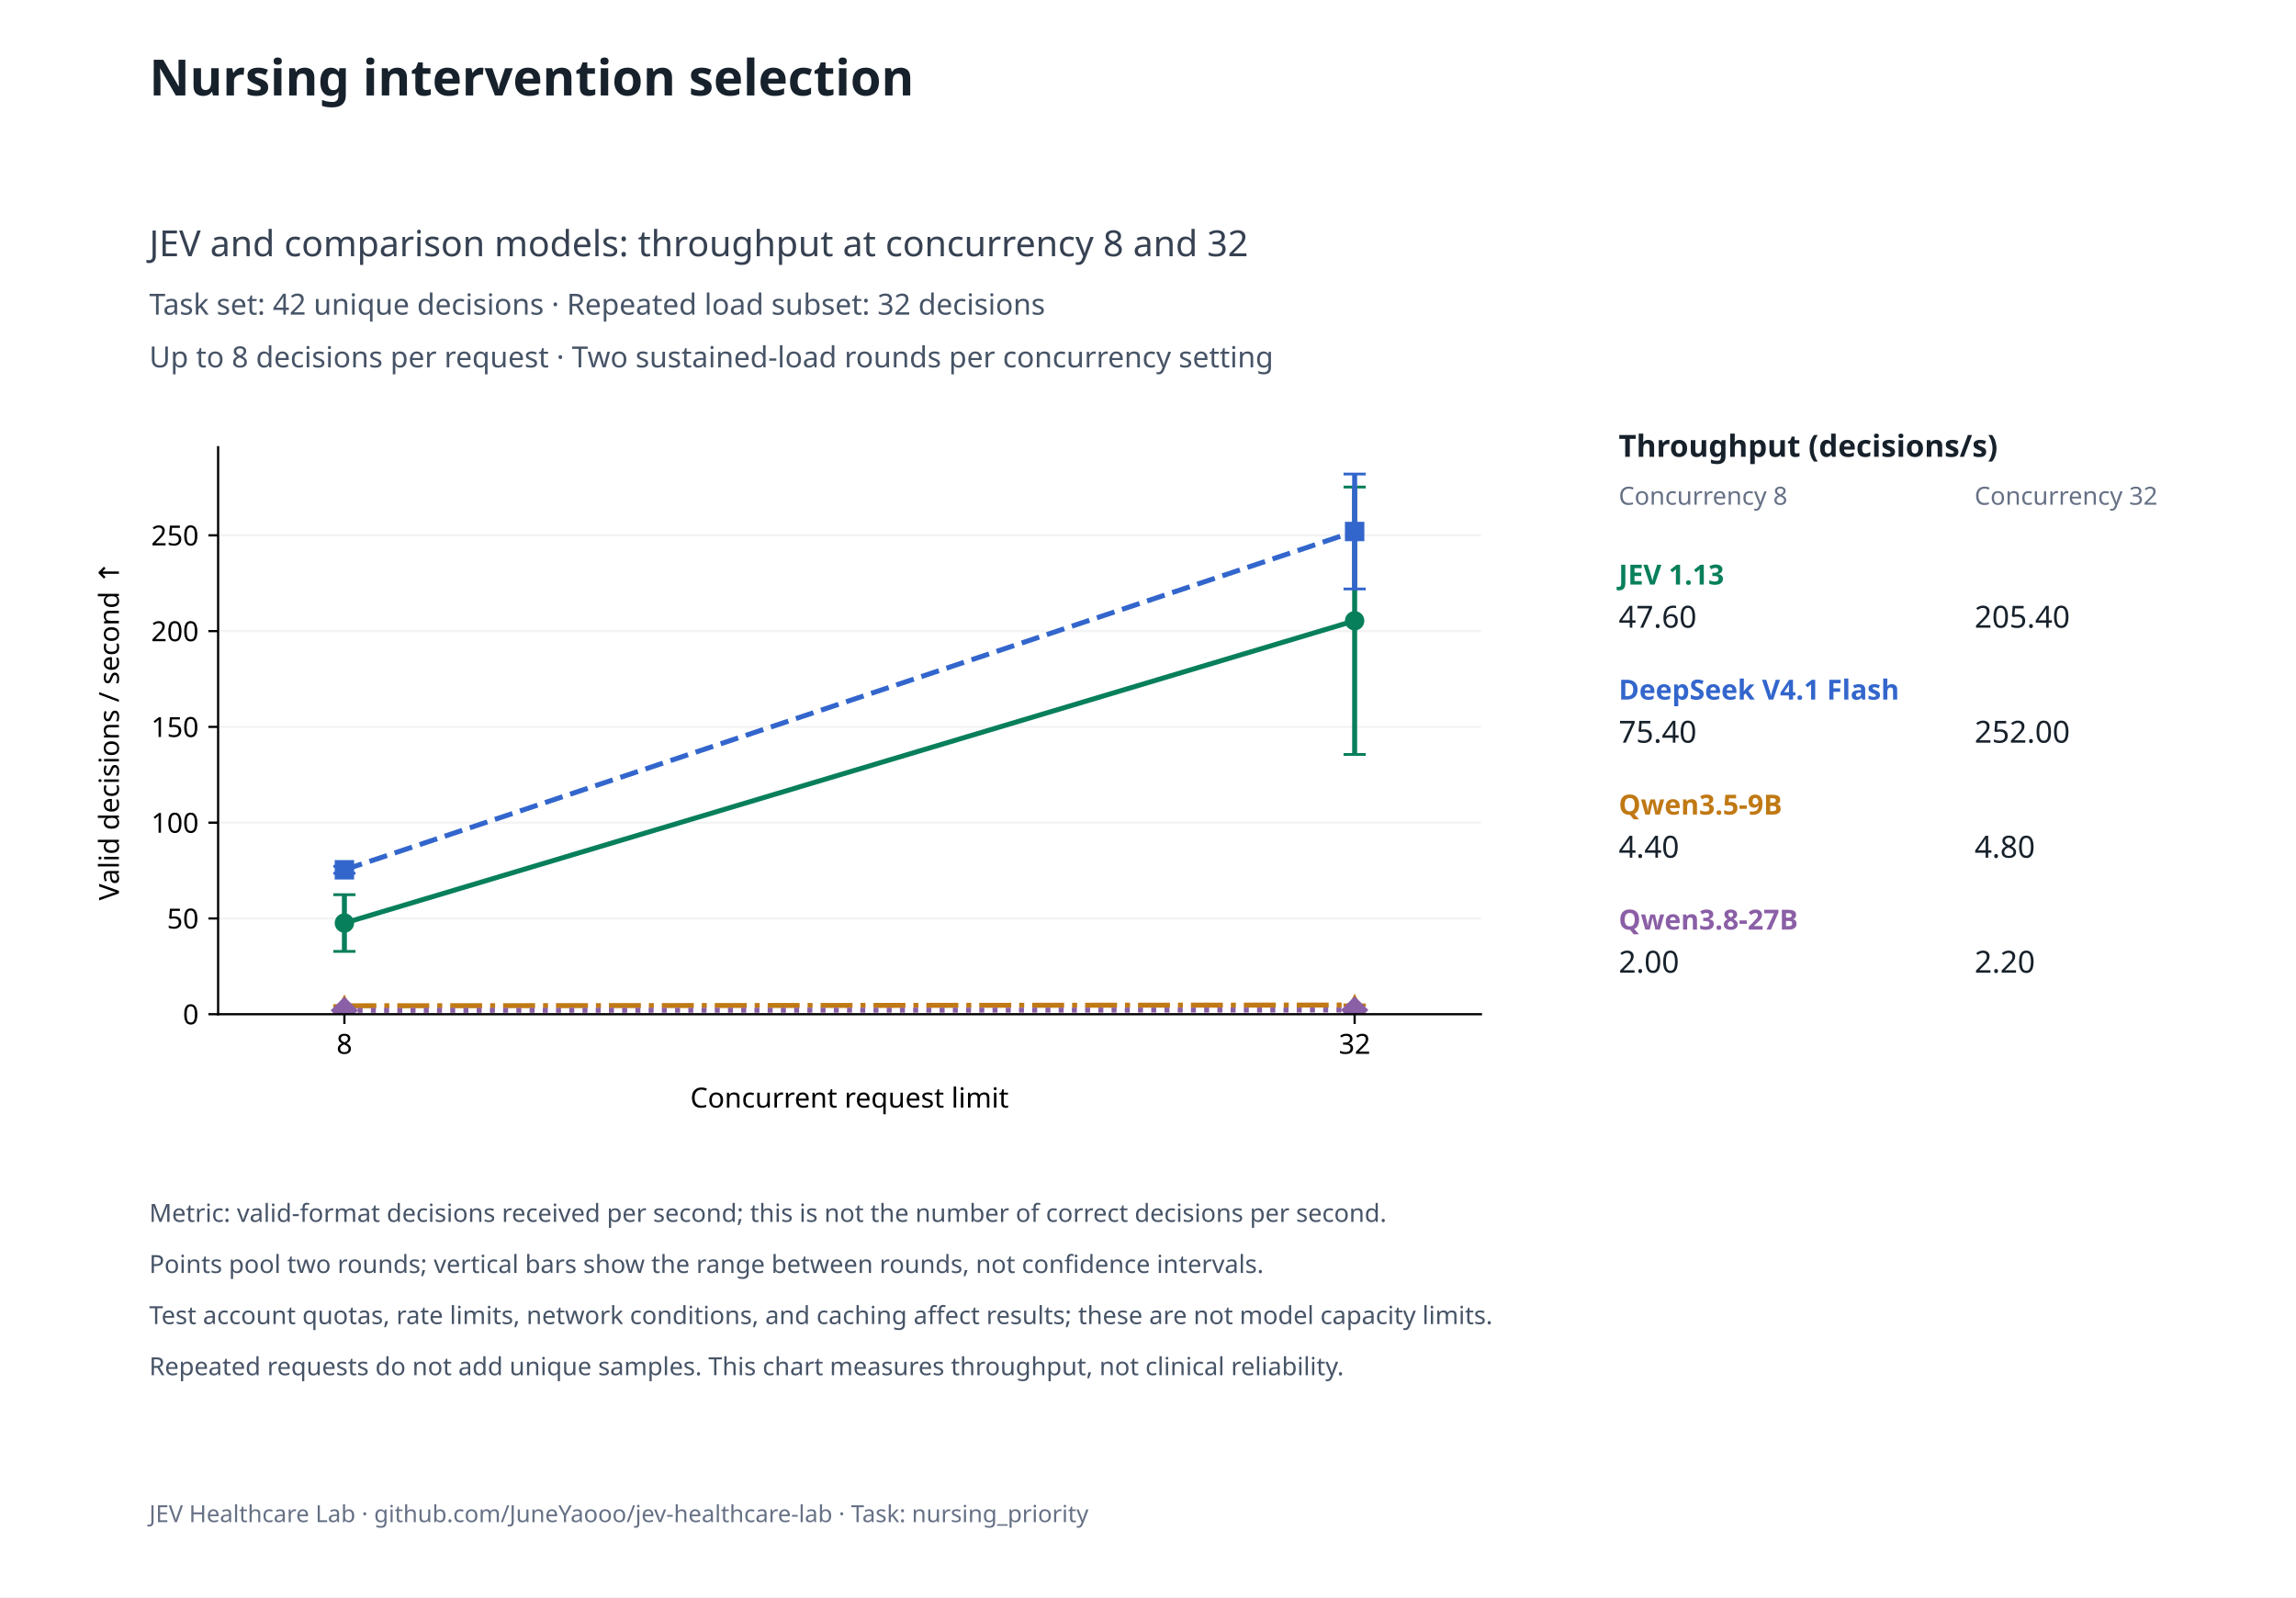
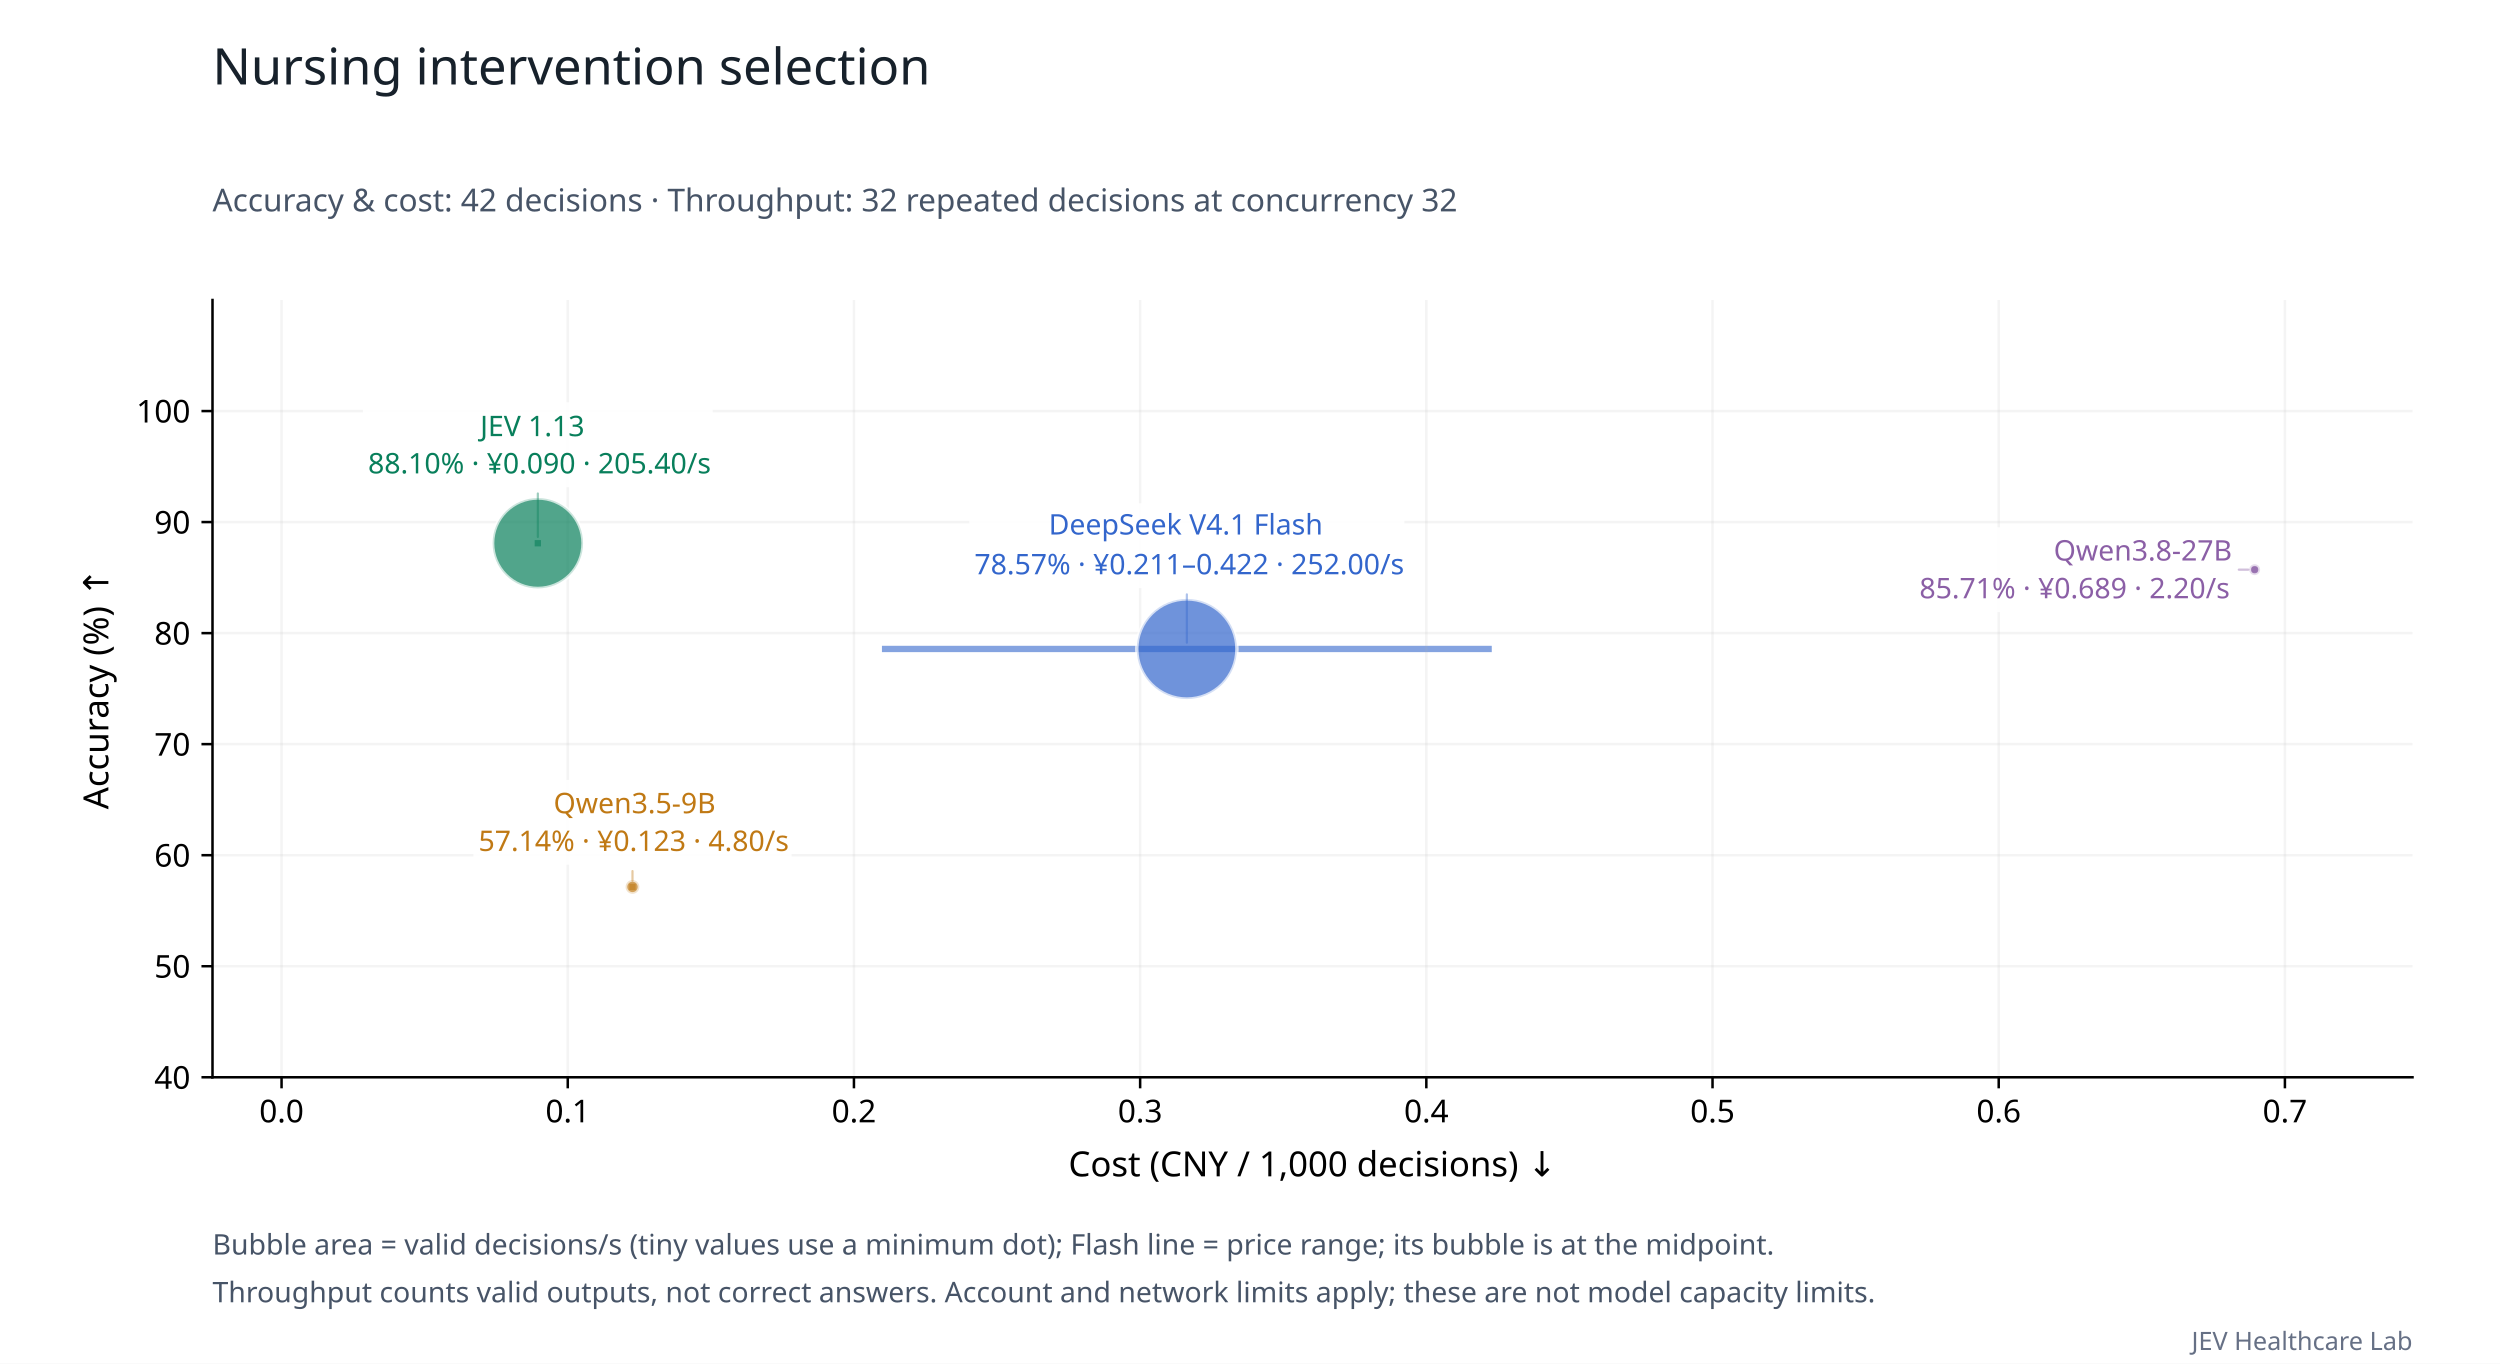
- <svg xmlns="http://www.w3.org/2000/svg" xmlns:xlink="http://www.w3.org/1999/xlink" width="828pt" height="576pt" viewBox="0 0 828 576" version="1.1">
+ <svg xmlns="http://www.w3.org/2000/svg" xmlns:xlink="http://www.w3.org/1999/xlink" width="792pt" height="432pt" viewBox="0 0 792 432" version="1.1">
  <defs>
    <style type="text/css">*{stroke-linejoin: round; stroke-linecap: butt}</style>
  </defs>
  <g id="figure_1">
    <g id="patch_1">
-       <path d="M 0 576 L 828 576 L 828 0 L 0 0 z " style="fill: #ffffff" />
+       <path d="M 0 432 L 792 432 L 792 0 L 0 0 z " style="fill: #ffffff" />
    </g>
    <g id="axes_1">
      <g id="patch_2">
-         <path d="M 78.66 365.76 L 534.06 365.76 L 534.06 161.28 L 78.66 161.28 z " style="fill: #ffffff" />
+         <path d="M 67.32 341.28 L 764.28 341.28 L 764.28 95.04 L 67.32 95.04 z " style="fill: #ffffff" />
+       </g>
+       <g id="line2d_1">
+         <path d="M 170.386 172.095 L 170.386 172.095 " clip-path="url(#pa5fa5b646e)" style="fill: none; stroke: #087f5b; stroke-opacity: 0.6; stroke-width: 2; stroke-linecap: square" />
+       </g>
+       <g id="line2d_2">
+         <path d="M 280.396 205.597 L 471.594 205.597 " clip-path="url(#pa5fa5b646e)" style="fill: none; stroke: #3366cc; stroke-opacity: 0.6; stroke-width: 2; stroke-linecap: square" />
+       </g>
+       <g id="line2d_3">
+         <path d="M 200.371 280.976 L 200.371 280.976 " clip-path="url(#pa5fa5b646e)" style="fill: none; stroke: #c07914; stroke-opacity: 0.6; stroke-width: 2; stroke-linecap: square" />
+       </g>
+       <g id="line2d_4">
+         <path d="M 714.274 180.47 L 714.274 180.47 " clip-path="url(#pa5fa5b646e)" style="fill: none; stroke: #8b5fa6; stroke-opacity: 0.6; stroke-width: 2; stroke-linecap: square" />
      </g>
      <g id="matplotlib.axis_1">
        <g id="xtick_1">
-           <g id="line2d_1">
+           <g id="line2d_5">
+             <path d="M 89.198 341.28 L 89.198 95.04 " clip-path="url(#pa5fa5b646e)" style="fill: none; stroke: #b0b0b0; stroke-opacity: 0.14; stroke-width: 0.8; stroke-linecap: square" />
+           </g>
+           <g id="line2d_6">
            <defs>
-               <path id="mfb7cfc8096" d="M 0 0 L 0 3.5 " style="stroke: #000000; stroke-width: 0.8" />
+               <path id="mfe6bde677d" d="M 0 0 L 0 3.5 " style="stroke: #000000; stroke-width: 0.8" />
            </defs>
            <g>
-               <use xlink:href="#mfb7cfc8096" x="124.2" y="365.76" style="stroke: #000000; stroke-width: 0.8" />
+               <use xlink:href="#mfe6bde677d" x="89.198" y="341.28" style="stroke: #000000; stroke-width: 0.8" />
            </g>
          </g>
          <g id="text_1">
-             <text style="font-size: 10px; font-family: 'Arial Unicode MS'; text-anchor: middle" x="124.2" y="380.04" transform="rotate(-0 124.2 380.0403)">8</text>
+             <text style="font-size: 10px; font-family: 'Arial Unicode MS'; text-anchor: middle" x="89.198" y="355.56" transform="rotate(-0 89.19767 355.5603)">0.0</text>
          </g>
        </g>
        <g id="xtick_2">
-           <g id="line2d_2">
-             <g>
-               <use xlink:href="#mfb7cfc8096" x="488.52" y="365.76" style="stroke: #000000; stroke-width: 0.8" />
+           <g id="line2d_7">
+             <path d="M 179.864 341.28 L 179.864 95.04 " clip-path="url(#pa5fa5b646e)" style="fill: none; stroke: #b0b0b0; stroke-opacity: 0.14; stroke-width: 0.8; stroke-linecap: square" />
+           </g>
+           <g id="line2d_8">
+             <g>
+               <use xlink:href="#mfe6bde677d" x="179.864" y="341.28" style="stroke: #000000; stroke-width: 0.8" />
            </g>
          </g>
          <g id="text_2">
-             <text style="font-size: 10px; font-family: 'Arial Unicode MS'; text-anchor: middle" x="488.52" y="380.04" transform="rotate(-0 488.52 380.0403)">32</text>
-           </g>
-         </g>
-         <g id="text_3">
-           <text style="font-size: 10px; font-family: 'Arial Unicode MS'; text-anchor: middle" x="306.36" y="399.42" transform="rotate(-0 306.36 399.4202)">Concurrent request limit</text>
+             <text style="font-size: 10px; font-family: 'Arial Unicode MS'; text-anchor: middle" x="179.864" y="355.56" transform="rotate(-0 179.8635 355.5603)">0.1</text>
+           </g>
+         </g>
+         <g id="xtick_3">
+           <g id="line2d_9">
+             <path d="M 270.529 341.28 L 270.529 95.04 " clip-path="url(#pa5fa5b646e)" style="fill: none; stroke: #b0b0b0; stroke-opacity: 0.14; stroke-width: 0.8; stroke-linecap: square" />
+           </g>
+           <g id="line2d_10">
+             <g>
+               <use xlink:href="#mfe6bde677d" x="270.529" y="341.28" style="stroke: #000000; stroke-width: 0.8" />
+             </g>
+           </g>
+           <g id="text_3">
+             <text style="font-size: 10px; font-family: 'Arial Unicode MS'; text-anchor: middle" x="270.529" y="355.56" transform="rotate(-0 270.5294 355.5603)">0.2</text>
+           </g>
+         </g>
+         <g id="xtick_4">
+           <g id="line2d_11">
+             <path d="M 361.195 341.28 L 361.195 95.04 " clip-path="url(#pa5fa5b646e)" style="fill: none; stroke: #b0b0b0; stroke-opacity: 0.14; stroke-width: 0.8; stroke-linecap: square" />
+           </g>
+           <g id="line2d_12">
+             <g>
+               <use xlink:href="#mfe6bde677d" x="361.195" y="341.28" style="stroke: #000000; stroke-width: 0.8" />
+             </g>
+           </g>
+           <g id="text_4">
+             <text style="font-size: 10px; font-family: 'Arial Unicode MS'; text-anchor: middle" x="361.195" y="355.56" transform="rotate(-0 361.1952 355.5603)">0.3</text>
+           </g>
+         </g>
+         <g id="xtick_5">
+           <g id="line2d_13">
+             <path d="M 451.861 341.28 L 451.861 95.04 " clip-path="url(#pa5fa5b646e)" style="fill: none; stroke: #b0b0b0; stroke-opacity: 0.14; stroke-width: 0.8; stroke-linecap: square" />
+           </g>
+           <g id="line2d_14">
+             <g>
+               <use xlink:href="#mfe6bde677d" x="451.861" y="341.28" style="stroke: #000000; stroke-width: 0.8" />
+             </g>
+           </g>
+           <g id="text_5">
+             <text style="font-size: 10px; font-family: 'Arial Unicode MS'; text-anchor: middle" x="451.861" y="355.56" transform="rotate(-0 451.861 355.5603)">0.4</text>
+           </g>
+         </g>
+         <g id="xtick_6">
+           <g id="line2d_15">
+             <path d="M 542.527 341.28 L 542.527 95.04 " clip-path="url(#pa5fa5b646e)" style="fill: none; stroke: #b0b0b0; stroke-opacity: 0.14; stroke-width: 0.8; stroke-linecap: square" />
+           </g>
+           <g id="line2d_16">
+             <g>
+               <use xlink:href="#mfe6bde677d" x="542.527" y="341.28" style="stroke: #000000; stroke-width: 0.8" />
+             </g>
+           </g>
+           <g id="text_6">
+             <text style="font-size: 10px; font-family: 'Arial Unicode MS'; text-anchor: middle" x="542.527" y="355.56" transform="rotate(-0 542.5269 355.5603)">0.5</text>
+           </g>
+         </g>
+         <g id="xtick_7">
+           <g id="line2d_17">
+             <path d="M 633.193 341.28 L 633.193 95.04 " clip-path="url(#pa5fa5b646e)" style="fill: none; stroke: #b0b0b0; stroke-opacity: 0.14; stroke-width: 0.8; stroke-linecap: square" />
+           </g>
+           <g id="line2d_18">
+             <g>
+               <use xlink:href="#mfe6bde677d" x="633.193" y="341.28" style="stroke: #000000; stroke-width: 0.8" />
+             </g>
+           </g>
+           <g id="text_7">
+             <text style="font-size: 10px; font-family: 'Arial Unicode MS'; text-anchor: middle" x="633.193" y="355.56" transform="rotate(-0 633.1927 355.5603)">0.6</text>
+           </g>
+         </g>
+         <g id="xtick_8">
+           <g id="line2d_19">
+             <path d="M 723.859 341.28 L 723.859 95.04 " clip-path="url(#pa5fa5b646e)" style="fill: none; stroke: #b0b0b0; stroke-opacity: 0.14; stroke-width: 0.8; stroke-linecap: square" />
+           </g>
+           <g id="line2d_20">
+             <g>
+               <use xlink:href="#mfe6bde677d" x="723.859" y="341.28" style="stroke: #000000; stroke-width: 0.8" />
+             </g>
+           </g>
+           <g id="text_8">
+             <text style="font-size: 10px; font-family: 'Arial Unicode MS'; text-anchor: middle" x="723.859" y="355.56" transform="rotate(-0 723.8586 355.5603)">0.7</text>
+           </g>
+         </g>
+         <g id="text_9">
+           <text style="font-size: 11px; font-family: 'Arial Unicode MS'; text-anchor: middle" x="415.8" y="372.668" transform="rotate(-0 415.8 372.6682)">Cost (CNY / 1,000 decisions) ↓</text>
        </g>
      </g>
      <g id="matplotlib.axis_2">
        <g id="ytick_1">
-           <g id="line2d_3">
-             <path d="M 78.66 365.76 L 534.06 365.76 " clip-path="url(#p68ef62e980)" style="fill: none; stroke: #b0b0b0; stroke-opacity: 0.16; stroke-width: 0.8; stroke-linecap: square" />
-           </g>
-           <g id="line2d_4">
+           <g id="line2d_21">
+             <path d="M 67.32 341.28 L 764.28 341.28 " clip-path="url(#pa5fa5b646e)" style="fill: none; stroke: #b0b0b0; stroke-opacity: 0.14; stroke-width: 0.8; stroke-linecap: square" />
+           </g>
+           <g id="line2d_22">
            <defs>
-               <path id="m473418b408" d="M 0 0 L -3.5 0 " style="stroke: #000000; stroke-width: 0.8" />
+               <path id="m6e462a01c5" d="M 0 0 L -3.5 0 " style="stroke: #000000; stroke-width: 0.8" />
            </defs>
            <g>
-               <use xlink:href="#m473418b408" x="78.66" y="365.76" style="stroke: #000000; stroke-width: 0.8" />
-             </g>
-           </g>
-           <g id="text_4">
-             <text style="font-size: 10px; font-family: 'Arial Unicode MS'; text-anchor: end" x="71.66" y="369.4" transform="rotate(-0 71.66 369.4001)">0</text>
+               <use xlink:href="#m6e462a01c5" x="67.32" y="341.28" style="stroke: #000000; stroke-width: 0.8" />
+             </g>
+           </g>
+           <g id="text_10">
+             <text style="font-size: 10px; font-family: 'Arial Unicode MS'; text-anchor: end" x="60.32" y="344.92" transform="rotate(-0 60.32 344.9201)">40</text>
          </g>
        </g>
        <g id="ytick_2">
-           <g id="line2d_5">
-             <path d="M 78.66 331.219 L 534.06 331.219 " clip-path="url(#p68ef62e980)" style="fill: none; stroke: #b0b0b0; stroke-opacity: 0.16; stroke-width: 0.8; stroke-linecap: square" />
-           </g>
-           <g id="line2d_6">
-             <g>
-               <use xlink:href="#m473418b408" x="78.66" y="331.219" style="stroke: #000000; stroke-width: 0.8" />
-             </g>
-           </g>
-           <g id="text_5">
-             <text style="font-size: 10px; font-family: 'Arial Unicode MS'; text-anchor: end" x="71.66" y="334.86" transform="rotate(-0 71.66 334.8596)">50</text>
+           <g id="line2d_23">
+             <path d="M 67.32 306.103 L 764.28 306.103 " clip-path="url(#pa5fa5b646e)" style="fill: none; stroke: #b0b0b0; stroke-opacity: 0.14; stroke-width: 0.8; stroke-linecap: square" />
+           </g>
+           <g id="line2d_24">
+             <g>
+               <use xlink:href="#m6e462a01c5" x="67.32" y="306.103" style="stroke: #000000; stroke-width: 0.8" />
+             </g>
+           </g>
+           <g id="text_11">
+             <text style="font-size: 10px; font-family: 'Arial Unicode MS'; text-anchor: end" x="60.32" y="309.743" transform="rotate(-0 60.32 309.743)">50</text>
          </g>
        </g>
        <g id="ytick_3">
-           <g id="line2d_7">
-             <path d="M 78.66 296.679 L 534.06 296.679 " clip-path="url(#p68ef62e980)" style="fill: none; stroke: #b0b0b0; stroke-opacity: 0.16; stroke-width: 0.8; stroke-linecap: square" />
-           </g>
-           <g id="line2d_8">
-             <g>
-               <use xlink:href="#m473418b408" x="78.66" y="296.679" style="stroke: #000000; stroke-width: 0.8" />
-             </g>
-           </g>
-           <g id="text_6">
-             <text style="font-size: 10px; font-family: 'Arial Unicode MS'; text-anchor: end" x="71.66" y="300.319" transform="rotate(-0 71.66 300.3191)">100</text>
+           <g id="line2d_25">
+             <path d="M 67.32 270.926 L 764.28 270.926 " clip-path="url(#pa5fa5b646e)" style="fill: none; stroke: #b0b0b0; stroke-opacity: 0.14; stroke-width: 0.8; stroke-linecap: square" />
+           </g>
+           <g id="line2d_26">
+             <g>
+               <use xlink:href="#m6e462a01c5" x="67.32" y="270.926" style="stroke: #000000; stroke-width: 0.8" />
+             </g>
+           </g>
+           <g id="text_12">
+             <text style="font-size: 10px; font-family: 'Arial Unicode MS'; text-anchor: end" x="60.32" y="274.566" transform="rotate(-0 60.32 274.5659)">60</text>
          </g>
        </g>
        <g id="ytick_4">
-           <g id="line2d_9">
-             <path d="M 78.66 262.138 L 534.06 262.138 " clip-path="url(#p68ef62e980)" style="fill: none; stroke: #b0b0b0; stroke-opacity: 0.16; stroke-width: 0.8; stroke-linecap: square" />
-           </g>
-           <g id="line2d_10">
-             <g>
-               <use xlink:href="#m473418b408" x="78.66" y="262.138" style="stroke: #000000; stroke-width: 0.8" />
-             </g>
-           </g>
-           <g id="text_7">
-             <text style="font-size: 10px; font-family: 'Arial Unicode MS'; text-anchor: end" x="71.66" y="265.779" transform="rotate(-0 71.66 265.7785)">150</text>
+           <g id="line2d_27">
+             <path d="M 67.32 235.749 L 764.28 235.749 " clip-path="url(#pa5fa5b646e)" style="fill: none; stroke: #b0b0b0; stroke-opacity: 0.14; stroke-width: 0.8; stroke-linecap: square" />
+           </g>
+           <g id="line2d_28">
+             <g>
+               <use xlink:href="#m6e462a01c5" x="67.32" y="235.749" style="stroke: #000000; stroke-width: 0.8" />
+             </g>
+           </g>
+           <g id="text_13">
+             <text style="font-size: 10px; font-family: 'Arial Unicode MS'; text-anchor: end" x="60.32" y="239.389" transform="rotate(-0 60.32 239.3887)">70</text>
          </g>
        </g>
        <g id="ytick_5">
-           <g id="line2d_11">
-             <path d="M 78.66 227.598 L 534.06 227.598 " clip-path="url(#p68ef62e980)" style="fill: none; stroke: #b0b0b0; stroke-opacity: 0.16; stroke-width: 0.8; stroke-linecap: square" />
-           </g>
-           <g id="line2d_12">
-             <g>
-               <use xlink:href="#m473418b408" x="78.66" y="227.598" style="stroke: #000000; stroke-width: 0.8" />
-             </g>
-           </g>
-           <g id="text_8">
-             <text style="font-size: 10px; font-family: 'Arial Unicode MS'; text-anchor: end" x="71.66" y="231.238" transform="rotate(-0 71.66 231.238)">200</text>
+           <g id="line2d_29">
+             <path d="M 67.32 200.571 L 764.28 200.571 " clip-path="url(#pa5fa5b646e)" style="fill: none; stroke: #b0b0b0; stroke-opacity: 0.14; stroke-width: 0.8; stroke-linecap: square" />
+           </g>
+           <g id="line2d_30">
+             <g>
+               <use xlink:href="#m6e462a01c5" x="67.32" y="200.571" style="stroke: #000000; stroke-width: 0.8" />
+             </g>
+           </g>
+           <g id="text_14">
+             <text style="font-size: 10px; font-family: 'Arial Unicode MS'; text-anchor: end" x="60.32" y="204.212" transform="rotate(-0 60.32 204.2116)">80</text>
          </g>
        </g>
        <g id="ytick_6">
-           <g id="line2d_13">
-             <path d="M 78.66 193.057 L 534.06 193.057 " clip-path="url(#p68ef62e980)" style="fill: none; stroke: #b0b0b0; stroke-opacity: 0.16; stroke-width: 0.8; stroke-linecap: square" />
-           </g>
-           <g id="line2d_14">
-             <g>
-               <use xlink:href="#m473418b408" x="78.66" y="193.057" style="stroke: #000000; stroke-width: 0.8" />
-             </g>
-           </g>
-           <g id="text_9">
-             <text style="font-size: 10px; font-family: 'Arial Unicode MS'; text-anchor: end" x="71.66" y="196.697" transform="rotate(-0 71.66 196.6974)">250</text>
-           </g>
-         </g>
-         <g id="text_10">
-           <text style="font-size: 10px; font-family: 'Arial Unicode MS'; text-anchor: middle" x="42.878" y="263.52" transform="rotate(-90 42.87758 263.52)">Valid decisions / second ↑</text>
-         </g>
-       </g>
-       <g id="LineCollection_1">
-         <path d="M 124.2 343.101 L 124.2 322.653 " clip-path="url(#p68ef62e980)" style="fill: none; stroke: #087f5b; stroke-width: 1.8" />
-         <path d="M 488.52 272.086 L 488.52 175.649 " clip-path="url(#p68ef62e980)" style="fill: none; stroke: #087f5b; stroke-width: 1.8" />
-       </g>
-       <g id="line2d_15">
+           <g id="line2d_31">
+             <path d="M 67.32 165.394 L 764.28 165.394 " clip-path="url(#pa5fa5b646e)" style="fill: none; stroke: #b0b0b0; stroke-opacity: 0.14; stroke-width: 0.8; stroke-linecap: square" />
+           </g>
+           <g id="line2d_32">
+             <g>
+               <use xlink:href="#m6e462a01c5" x="67.32" y="165.394" style="stroke: #000000; stroke-width: 0.8" />
+             </g>
+           </g>
+           <g id="text_15">
+             <text style="font-size: 10px; font-family: 'Arial Unicode MS'; text-anchor: end" x="60.32" y="169.034" transform="rotate(-0 60.32 169.0344)">90</text>
+           </g>
+         </g>
+         <g id="ytick_7">
+           <g id="line2d_33">
+             <path d="M 67.32 130.217 L 764.28 130.217 " clip-path="url(#pa5fa5b646e)" style="fill: none; stroke: #b0b0b0; stroke-opacity: 0.14; stroke-width: 0.8; stroke-linecap: square" />
+           </g>
+           <g id="line2d_34">
+             <g>
+               <use xlink:href="#m6e462a01c5" x="67.32" y="130.217" style="stroke: #000000; stroke-width: 0.8" />
+             </g>
+           </g>
+           <g id="text_16">
+             <text style="font-size: 10px; font-family: 'Arial Unicode MS'; text-anchor: end" x="60.32" y="133.857" transform="rotate(-0 60.32 133.8573)">100</text>
+           </g>
+         </g>
+         <g id="text_17">
+           <text style="font-size: 11px; font-family: 'Arial Unicode MS'; text-anchor: middle" x="34.327" y="218.16" transform="rotate(-90 34.32719 218.16)">Accuracy (%) ↑</text>
+         </g>
+       </g>
+       <g id="patch_3">
+         <path d="M 67.32 341.28 L 67.32 95.04 " style="fill: none; stroke: #000000; stroke-width: 0.8; stroke-linejoin: miter; stroke-linecap: square" />
+       </g>
+       <g id="patch_4">
+         <path d="M 67.32 341.28 L 764.28 341.28 " style="fill: none; stroke: #000000; stroke-width: 0.8; stroke-linejoin: miter; stroke-linecap: square" />
+       </g>
+       <g id="PathCollection_1">
        <defs>
-           <path id="mafd798481e" d="M 4 0 L -4 -0 " style="stroke: #087f5b" />
+           <path id="m6d0d59abe1" d="M 0 14.332 C 3.801 14.332 7.447 12.822 10.134 10.134 C 12.822 7.447 14.332 3.801 14.332 0 C 14.332 -3.801 12.822 -7.447 10.134 -10.134 C 7.447 -12.822 3.801 -14.332 0 -14.332 C -3.801 -14.332 -7.447 -12.822 -10.134 -10.134 C -12.822 -7.447 -14.332 -3.801 -14.332 0 C -14.332 3.801 -12.822 7.447 -10.134 10.134 C -7.447 12.822 -3.801 14.332 0 14.332 z " style="stroke: #ffffff; stroke-opacity: 0.7; stroke-width: 1.1" />
        </defs>
-         <g clip-path="url(#p68ef62e980)">
-           <use xlink:href="#mafd798481e" x="124.2" y="343.101" style="fill: #087f5b; stroke: #087f5b" />
-           <use xlink:href="#mafd798481e" x="488.52" y="272.086" style="fill: #087f5b; stroke: #087f5b" />
-         </g>
-       </g>
-       <g id="line2d_16">
-         <g clip-path="url(#p68ef62e980)">
-           <use xlink:href="#mafd798481e" x="124.2" y="322.653" style="fill: #087f5b; stroke: #087f5b" />
-           <use xlink:href="#mafd798481e" x="488.52" y="175.649" style="fill: #087f5b; stroke: #087f5b" />
-         </g>
-       </g>
-       <g id="LineCollection_2">
-         <path d="M 124.2 314.916 L 124.2 312.429 " clip-path="url(#p68ef62e980)" style="fill: none; stroke: #3366cc; stroke-width: 1.8" />
-         <path d="M 488.52 212.4 L 488.52 170.951 " clip-path="url(#p68ef62e980)" style="fill: none; stroke: #3366cc; stroke-width: 1.8" />
-       </g>
-       <g id="line2d_17">
+         <g clip-path="url(#pa5fa5b646e)">
+           <use xlink:href="#m6d0d59abe1" x="170.386" y="172.095" style="fill: #087f5b; fill-opacity: 0.7; stroke: #ffffff; stroke-opacity: 0.7; stroke-width: 1.1" />
+         </g>
+       </g>
+       <g id="PathCollection_2">
        <defs>
-           <path id="m169457ed29" d="M 4 0 L -4 -0 " style="stroke: #3366cc" />
+           <path id="m648601d8cb" d="M 0 15.875 C 4.21 15.875 8.248 14.202 11.225 11.225 C 14.202 8.248 15.875 4.21 15.875 0 C 15.875 -4.21 14.202 -8.248 11.225 -11.225 C 8.248 -14.202 4.21 -15.875 0 -15.875 C -4.21 -15.875 -8.248 -14.202 -11.225 -11.225 C -14.202 -8.248 -15.875 -4.21 -15.875 0 C -15.875 4.21 -14.202 8.248 -11.225 11.225 C -8.248 14.202 -4.21 15.875 0 15.875 z " style="stroke: #ffffff; stroke-opacity: 0.7; stroke-width: 1.1" />
        </defs>
-         <g clip-path="url(#p68ef62e980)">
-           <use xlink:href="#m169457ed29" x="124.2" y="314.916" style="fill: #3366cc; stroke: #3366cc" />
-           <use xlink:href="#m169457ed29" x="488.52" y="212.4" style="fill: #3366cc; stroke: #3366cc" />
-         </g>
-       </g>
-       <g id="line2d_18">
-         <g clip-path="url(#p68ef62e980)">
-           <use xlink:href="#m169457ed29" x="124.2" y="312.429" style="fill: #3366cc; stroke: #3366cc" />
-           <use xlink:href="#m169457ed29" x="488.52" y="170.951" style="fill: #3366cc; stroke: #3366cc" />
-         </g>
-       </g>
-       <g id="LineCollection_3">
-         <path d="M 124.2 362.72 L 124.2 362.72 " clip-path="url(#p68ef62e980)" style="fill: none; stroke: #c07914; stroke-width: 1.8" />
-         <path d="M 488.52 362.444 L 488.52 362.444 " clip-path="url(#p68ef62e980)" style="fill: none; stroke: #c07914; stroke-width: 1.8" />
-       </g>
-       <g id="line2d_19">
+         <g clip-path="url(#pa5fa5b646e)">
+           <use xlink:href="#m648601d8cb" x="375.995" y="205.597" style="fill: #3366cc; fill-opacity: 0.7; stroke: #ffffff; stroke-opacity: 0.7; stroke-width: 1.1" />
+         </g>
+       </g>
+       <g id="PathCollection_3">
        <defs>
-           <path id="m8ce3c282ed" d="M 4 0 L -4 -0 " style="stroke: #c07914" />
+           <path id="me0f73fc259" d="M 0 2.191 C 0.581 2.191 1.138 1.96 1.549 1.549 C 1.96 1.138 2.191 0.581 2.191 0 C 2.191 -0.581 1.96 -1.138 1.549 -1.549 C 1.138 -1.96 0.581 -2.191 0 -2.191 C -0.581 -2.191 -1.138 -1.96 -1.549 -1.549 C -1.96 -1.138 -2.191 -0.581 -2.191 0 C -2.191 0.581 -1.96 1.138 -1.549 1.549 C -1.138 1.96 -0.581 2.191 0 2.191 z " style="stroke: #ffffff; stroke-opacity: 0.7; stroke-width: 1.1" />
        </defs>
-         <g clip-path="url(#p68ef62e980)">
-           <use xlink:href="#m8ce3c282ed" x="124.2" y="362.72" style="fill: #c07914; stroke: #c07914" />
-           <use xlink:href="#m8ce3c282ed" x="488.52" y="362.444" style="fill: #c07914; stroke: #c07914" />
-         </g>
-       </g>
-       <g id="line2d_20">
-         <g clip-path="url(#p68ef62e980)">
-           <use xlink:href="#m8ce3c282ed" x="124.2" y="362.72" style="fill: #c07914; stroke: #c07914" />
-           <use xlink:href="#m8ce3c282ed" x="488.52" y="362.444" style="fill: #c07914; stroke: #c07914" />
-         </g>
-       </g>
-       <g id="LineCollection_4">
-         <path d="M 124.2 364.378 L 124.2 364.378 " clip-path="url(#p68ef62e980)" style="fill: none; stroke: #8b5fa6; stroke-width: 1.8" />
-         <path d="M 488.52 364.378 L 488.52 364.102 " clip-path="url(#p68ef62e980)" style="fill: none; stroke: #8b5fa6; stroke-width: 1.8" />
-       </g>
-       <g id="line2d_21">
+         <g clip-path="url(#pa5fa5b646e)">
+           <use xlink:href="#me0f73fc259" x="200.371" y="280.976" style="fill: #c07914; fill-opacity: 0.7; stroke: #ffffff; stroke-opacity: 0.7; stroke-width: 1.1" />
+         </g>
+       </g>
+       <g id="PathCollection_4">
        <defs>
-           <path id="mfb9b6726df" d="M 4 0 L -4 -0 " style="stroke: #8b5fa6" />
+           <path id="mf522bdb270" d="M 0 1.732 C 0.459 1.732 0.9 1.55 1.225 1.225 C 1.55 0.9 1.732 0.459 1.732 0 C 1.732 -0.459 1.55 -0.9 1.225 -1.225 C 0.9 -1.55 0.459 -1.732 0 -1.732 C -0.459 -1.732 -0.9 -1.55 -1.225 -1.225 C -1.55 -0.9 -1.732 -0.459 -1.732 0 C -1.732 0.459 -1.55 0.9 -1.225 1.225 C -0.9 1.55 -0.459 1.732 0 1.732 z " style="stroke: #ffffff; stroke-opacity: 0.7; stroke-width: 1.1" />
        </defs>
-         <g clip-path="url(#p68ef62e980)">
-           <use xlink:href="#mfb9b6726df" x="124.2" y="364.378" style="fill: #8b5fa6; stroke: #8b5fa6" />
-           <use xlink:href="#mfb9b6726df" x="488.52" y="364.378" style="fill: #8b5fa6; stroke: #8b5fa6" />
-         </g>
-       </g>
-       <g id="line2d_22">
-         <g clip-path="url(#p68ef62e980)">
-           <use xlink:href="#mfb9b6726df" x="124.2" y="364.378" style="fill: #8b5fa6; stroke: #8b5fa6" />
-           <use xlink:href="#mfb9b6726df" x="488.52" y="364.102" style="fill: #8b5fa6; stroke: #8b5fa6" />
-         </g>
-       </g>
-       <g id="line2d_23">
-         <path d="M 124.2 332.877 L 488.52 223.867 " clip-path="url(#p68ef62e980)" style="fill: none; stroke: #087f5b; stroke-width: 1.8; stroke-linecap: square" />
-         <defs>
-           <path id="mf50d88cd12" d="M 0 3 C 0.796 3 1.559 2.684 2.121 2.121 C 2.684 1.559 3 0.796 3 0 C 3 -0.796 2.684 -1.559 2.121 -2.121 C 1.559 -2.684 0.796 -3 0 -3 C -0.796 -3 -1.559 -2.684 -2.121 -2.121 C -2.684 -1.559 -3 -0.796 -3 0 C -3 0.796 -2.684 1.559 -2.121 2.121 C -1.559 2.684 -0.796 3 0 3 z " style="stroke: #087f5b" />
-         </defs>
-         <g clip-path="url(#p68ef62e980)">
-           <use xlink:href="#mf50d88cd12" x="124.2" y="332.877" style="fill: #087f5b; stroke: #087f5b" />
-           <use xlink:href="#mf50d88cd12" x="488.52" y="223.867" style="fill: #087f5b; stroke: #087f5b" />
-         </g>
-       </g>
-       <g id="line2d_24">
-         <path d="M 124.2 313.673 L 488.52 191.676 " clip-path="url(#p68ef62e980)" style="fill: none; stroke-dasharray: 6.66,2.88; stroke-dashoffset: 0; stroke: #3366cc; stroke-width: 1.8" />
-         <defs>
-           <path id="m8725f186a9" d="M -3 3 L 3 3 L 3 -3 L -3 -3 z " style="stroke: #3366cc; stroke-linejoin: miter" />
-         </defs>
-         <g clip-path="url(#p68ef62e980)">
-           <use xlink:href="#m8725f186a9" x="124.2" y="313.673" style="fill: #3366cc; stroke: #3366cc; stroke-linejoin: miter" />
-           <use xlink:href="#m8725f186a9" x="488.52" y="191.676" style="fill: #3366cc; stroke: #3366cc; stroke-linejoin: miter" />
-         </g>
-       </g>
-       <g id="line2d_25">
-         <path d="M 124.2 362.72 L 488.52 362.444 " clip-path="url(#p68ef62e980)" style="fill: none; stroke-dasharray: 11.52,2.88,1.8,2.88; stroke-dashoffset: 0; stroke: #c07914; stroke-width: 1.8" />
-         <defs>
-           <path id="m325803ec78" d="M 0 -3 L -3 3 L 3 3 z " style="stroke: #c07914; stroke-linejoin: miter" />
-         </defs>
-         <g clip-path="url(#p68ef62e980)">
-           <use xlink:href="#m325803ec78" x="124.2" y="362.72" style="fill: #c07914; stroke: #c07914; stroke-linejoin: miter" />
-           <use xlink:href="#m325803ec78" x="488.52" y="362.444" style="fill: #c07914; stroke: #c07914; stroke-linejoin: miter" />
-         </g>
-       </g>
-       <g id="line2d_26">
-         <path d="M 124.2 364.378 L 488.52 364.24 " clip-path="url(#p68ef62e980)" style="fill: none; stroke-dasharray: 1.8,2.97; stroke-dashoffset: 0; stroke: #8b5fa6; stroke-width: 1.8" />
-         <defs>
-           <path id="mf6dfe48757" d="M -0 4.243 L 4.243 0 L 0 -4.243 L -4.243 -0 z " style="stroke: #8b5fa6; stroke-linejoin: miter" />
-         </defs>
-         <g clip-path="url(#p68ef62e980)">
-           <use xlink:href="#mf6dfe48757" x="124.2" y="364.378" style="fill: #8b5fa6; stroke: #8b5fa6; stroke-linejoin: miter" />
-           <use xlink:href="#mf6dfe48757" x="488.52" y="364.24" style="fill: #8b5fa6; stroke: #8b5fa6; stroke-linejoin: miter" />
-         </g>
-       </g>
-       <g id="patch_3">
-         <path d="M 78.66 365.76 L 78.66 161.28 " style="fill: none; stroke: #000000; stroke-width: 0.8; stroke-linejoin: miter; stroke-linecap: square" />
-       </g>
-       <g id="patch_4">
-         <path d="M 78.66 365.76 L 534.06 365.76 " style="fill: none; stroke: #000000; stroke-width: 0.8; stroke-linejoin: miter; stroke-linecap: square" />
-       </g>
-     </g>
-     <g id="text_11">
-       <text style="font-weight: 700; font-size: 18px; font-family: 'Arial Unicode MS'; text-anchor: start; fill: #17212b" x="53.82" y="34.416" transform="rotate(-0 53.82 34.41649)">Nursing intervention selection</text>
-     </g>
-     <g id="text_12">
-       <text style="font-size: 13px; font-family: 'Arial Unicode MS'; text-anchor: start; fill: #364152" x="53.82" y="92.408" transform="rotate(-0 53.82 92.40836)">JEV and comparison models: throughput at concurrency 8 and 32</text>
-     </g>
-     <g id="text_13">
-       <text style="font-size: 10.5px; font-family: 'Arial Unicode MS'; text-anchor: start; fill: #475467" x="53.82" y="113.472" transform="rotate(-0 53.82 113.472)">Task set: 42 unique decisions · Repeated load subset: 32 decisions</text>
-     </g>
-     <g id="text_14">
-       <text style="font-size: 10.5px; font-family: 'Arial Unicode MS'; text-anchor: start; fill: #475467" x="53.82" y="132.48" transform="rotate(-0 53.82 132.48)">Up to 8 decisions per request · Two sustained-load rounds per concurrency setting</text>
-     </g>
-     <g id="text_15">
-       <text style="font-weight: 700; font-size: 11px; font-family: 'Arial Unicode MS'; text-anchor: start; fill: #17212b" x="583.74" y="164.736" transform="rotate(-0 583.74 164.736)">Throughput (decisions/s)</text>
-     </g>
-     <g id="text_16">
-       <text style="font-size: 9px; font-family: 'Arial Unicode MS'; text-anchor: start; fill: #667085" x="583.74" y="182.016" transform="rotate(-0 583.74 182.016)">Concurrency 8</text>
-     </g>
-     <g id="text_17">
-       <text style="font-size: 9px; font-family: 'Arial Unicode MS'; text-anchor: start; fill: #667085" x="712.08" y="182.016" transform="rotate(-0 712.08 182.016)">Concurrency 32</text>
-     </g>
-     <g id="text_18">
-       <text style="font-weight: 700; font-size: 10px; font-family: 'Arial Unicode MS'; text-anchor: start; fill: #087f5b" x="583.74" y="210.816" transform="rotate(-0 583.74 210.816)">JEV 1.13</text>
-     </g>
-     <g id="text_19">
-       <text style="font-size: 11px; font-family: 'Arial Unicode MS'; text-anchor: start; fill: #17212b" x="583.74" y="226.368" transform="rotate(-0 583.74 226.368)">47.60</text>
-     </g>
-     <g id="text_20">
-       <text style="font-size: 11px; font-family: 'Arial Unicode MS'; text-anchor: start; fill: #17212b" x="712.08" y="226.368" transform="rotate(-0 712.08 226.368)">205.40</text>
-     </g>
-     <g id="text_21">
-       <text style="font-weight: 700; font-size: 10px; font-family: 'Arial Unicode MS'; text-anchor: start; fill: #3366cc" x="583.74" y="252.288" transform="rotate(-0 583.74 252.288)">DeepSeek V4.1 Flash</text>
+         <g clip-path="url(#pa5fa5b646e)">
+           <use xlink:href="#mf522bdb270" x="714.274" y="180.47" style="fill: #8b5fa6; fill-opacity: 0.7; stroke: #ffffff; stroke-opacity: 0.7; stroke-width: 1.1" />
+         </g>
+       </g>
+       <g id="patch_5">
+         <path d="M 170.386 156.339 Q 170.386 163.219 170.386 170.098 " style="fill: none; opacity: 0.4; stroke: #087f5b; stroke-width: 0.7; stroke-linecap: round" />
+       </g>
+       <g id="text_18">
+         <g id="patch_6">
+           <path d="M 116.599 154.343 L 224.173 154.343 Q 225.793 154.343 225.793 152.723 L 225.793 129.086 Q 225.793 127.466 224.173 127.466 L 116.599 127.466 Q 114.979 127.466 114.979 129.086 L 114.979 152.723 Q 114.979 154.343 116.599 154.343 z " style="fill: #ffffff; opacity: 0.9" />
+         </g>
+         <text style="font-size: 9px; font-family: 'Arial Unicode MS'; fill: #087f5b" transform="translate(152.1249 138.1766)">JEV 1.13</text>
+         <text style="font-size: 9px; font-family: 'Arial Unicode MS'; fill: #087f5b" transform="translate(116.5988 149.9685)">88.10% · ¥0.090 · 205.40/s</text>
+       </g>
+       <g id="patch_7">
+         <path d="M 375.995 188.303 Q 375.995 195.952 375.995 203.6 " style="fill: none; opacity: 0.4; stroke: #3366cc; stroke-width: 0.7; stroke-linecap: round" />
+       </g>
+       <g id="text_19">
+         <g id="patch_8">
+           <path d="M 308.698 186.302 L 443.291 186.302 Q 444.911 186.302 444.911 184.682 L 444.911 161.045 Q 444.911 159.425 443.291 159.425 L 308.698 159.425 Q 307.078 159.425 307.078 161.045 L 307.078 184.682 Q 307.078 186.302 308.698 186.302 z " style="fill: #ffffff; opacity: 0.9" />
+         </g>
+         <text style="font-size: 9px; font-family: 'Arial Unicode MS'; fill: #3366cc" transform="translate(332.2209 169.3336)">DeepSeek V4.1 Flash</text>
+         <text style="font-size: 9px; font-family: 'Arial Unicode MS'; fill: #3366cc" transform="translate(308.6978 181.9278)">78.57% · ¥0.211–0.422 · 252.00/s</text>
+       </g>
+       <g id="patch_9">
+         <path d="M 200.371 275.956 Q 200.371 277.469 200.371 278.981 " style="fill: none; opacity: 0.4; stroke: #c07914; stroke-width: 0.7; stroke-linecap: round" />
+       </g>
+       <g id="text_20">
+         <g id="patch_10">
+           <path d="M 151.589 273.956 L 249.153 273.956 Q 250.773 273.956 250.773 272.336 L 250.773 248.699 Q 250.773 247.079 249.153 247.079 L 151.589 247.079 Q 149.969 247.079 149.969 248.699 L 149.969 272.336 Q 149.969 273.956 151.589 273.956 z " style="fill: #ffffff; opacity: 0.9" />
+         </g>
+         <text style="font-size: 9px; font-family: 'Arial Unicode MS'; fill: #c07914" transform="translate(175.359 257.6318)">Qwen3.5-9B</text>
+         <text style="font-size: 9px; font-family: 'Arial Unicode MS'; fill: #c07914" transform="translate(151.5892 269.5819)">57.14% · ¥0.123 · 4.80/s</text>
+       </g>
+       <g id="patch_11">
+         <path d="M 709.252 180.47 Q 710.765 180.47 712.278 180.47 " style="fill: none; opacity: 0.4; stroke: #8b5fa6; stroke-width: 0.7; stroke-linecap: round" />
+       </g>
+       <g id="text_21">
+         <g id="patch_12">
+           <path d="M 608.07 193.909 L 705.634 193.909 Q 707.254 193.909 707.254 192.289 L 707.254 168.652 Q 707.254 167.032 705.634 167.032 L 608.07 167.032 Q 606.45 167.032 606.45 168.652 L 606.45 192.289 Q 606.45 193.909 608.07 193.909 z " style="fill: #ffffff; opacity: 0.9" />
+         </g>
+         <text style="font-size: 9px; font-family: 'Arial Unicode MS'; fill: #8b5fa6" transform="translate(650.6045 177.5843)">Qwen3.8-27B</text>
+         <text style="font-size: 9px; font-family: 'Arial Unicode MS'; fill: #8b5fa6" transform="translate(608.0697 189.5345)">85.71% · ¥0.689 · 2.20/s</text>
+       </g>
    </g>
    <g id="text_22">
-       <text style="font-size: 11px; font-family: 'Arial Unicode MS'; text-anchor: start; fill: #17212b" x="583.74" y="267.84" transform="rotate(-0 583.74 267.84)">75.40</text>
+       <text style="font-size: 16px; font-family: 'Arial Unicode MS'; text-anchor: start; fill: #17212b" x="67.32" y="26.768" transform="rotate(-0 67.32 26.76844)">Nursing intervention selection</text>
    </g>
    <g id="text_23">
-       <text style="font-size: 11px; font-family: 'Arial Unicode MS'; text-anchor: start; fill: #17212b" x="712.08" y="267.84" transform="rotate(-0 712.08 267.84)">252.00</text>
+       <text style="font-size: 10px; font-family: 'Arial Unicode MS'; text-anchor: start; fill: #475467" x="67.32" y="66.96" transform="rotate(-0 67.32 66.96)">Accuracy &amp; cost: 42 decisions · Throughput: 32 repeated decisions at concurrency 32</text>
    </g>
    <g id="text_24">
-       <text style="font-weight: 700; font-size: 10px; font-family: 'Arial Unicode MS'; text-anchor: start; fill: #c07914" x="583.74" y="293.76" transform="rotate(-0 583.74 293.76)">Qwen3.5-9B</text>
+       <text style="font-size: 9px; font-family: 'Arial Unicode MS'; text-anchor: start; fill: #475467" x="67.32" y="397.44" transform="rotate(-0 67.32 397.44)">Bubble area = valid decisions/s (tiny values use a minimum dot); Flash line = price range; its bubble is at the midpoint.</text>
    </g>
    <g id="text_25">
-       <text style="font-size: 11px; font-family: 'Arial Unicode MS'; text-anchor: start; fill: #17212b" x="583.74" y="309.312" transform="rotate(-0 583.74 309.312)">4.40</text>
+       <text style="font-size: 9px; font-family: 'Arial Unicode MS'; text-anchor: start; fill: #475467" x="67.32" y="412.56" transform="rotate(-0 67.32 412.56)">Throughput counts valid outputs, not correct answers. Account and network limits apply; these are not model capacity limits.</text>
    </g>
    <g id="text_26">
-       <text style="font-size: 11px; font-family: 'Arial Unicode MS'; text-anchor: start; fill: #17212b" x="712.08" y="309.312" transform="rotate(-0 712.08 309.312)">4.80</text>
-     </g>
-     <g id="text_27">
-       <text style="font-weight: 700; font-size: 10px; font-family: 'Arial Unicode MS'; text-anchor: start; fill: #8b5fa6" x="583.74" y="335.232" transform="rotate(-0 583.74 335.232)">Qwen3.8-27B</text>
-     </g>
-     <g id="text_28">
-       <text style="font-size: 11px; font-family: 'Arial Unicode MS'; text-anchor: start; fill: #17212b" x="583.74" y="350.784" transform="rotate(-0 583.74 350.784)">2.00</text>
-     </g>
-     <g id="text_29">
-       <text style="font-size: 11px; font-family: 'Arial Unicode MS'; text-anchor: start; fill: #17212b" x="712.08" y="350.784" transform="rotate(-0 712.08 350.784)">2.20</text>
-     </g>
-     <g id="text_30">
-       <text style="font-size: 9px; font-family: 'Arial Unicode MS'; text-anchor: start; fill: #475467" x="53.82" y="440.64" transform="rotate(-0 53.82 440.64)">Metric: valid-format decisions received per second; this is not the number of correct decisions per second.</text>
-     </g>
-     <g id="text_31">
-       <text style="font-size: 9px; font-family: 'Arial Unicode MS'; text-anchor: start; fill: #475467" x="53.82" y="459.072" transform="rotate(-0 53.82 459.072)">Points pool two rounds; vertical bars show the range between rounds, not confidence intervals.</text>
-     </g>
-     <g id="text_32">
-       <text style="font-size: 9px; font-family: 'Arial Unicode MS'; text-anchor: start; fill: #475467" x="53.82" y="477.504" transform="rotate(-0 53.82 477.504)">Test account quotas, rate limits, network conditions, and caching affect results; these are not model capacity limits.</text>
-     </g>
-     <g id="text_33">
-       <text style="font-size: 9px; font-family: 'Arial Unicode MS'; text-anchor: start; fill: #475467" x="53.82" y="495.936" transform="rotate(-0 53.82 495.936)">Repeated requests do not add unique samples. This chart measures throughput, not clinical reliability.</text>
-     </g>
-     <g id="text_34">
      <a xlink:href="https://github.com/JuneYaooo/jev-healthcare-lab/blob/main/docs/tasks/nursing_priority.md" target="_blank">
-         <text style="font-size: 8.5px; font-family: 'Arial Unicode MS'; text-anchor: start; fill: #667085" x="53.82" y="548.928" transform="rotate(-0 53.82 548.928)">JEV Healthcare Lab · github.com/JuneYaooo/jev-healthcare-lab · Task: nursing_priority</text>
+         <text style="font-size: 8px; font-family: 'Arial Unicode MS'; text-anchor: end; fill: #667085" x="764.28" y="427.68" transform="rotate(-0 764.28 427.68)">JEV Healthcare Lab</text>
      </a>
    </g>
  </g>
  <defs>
-     <clipPath id="p68ef62e980">
-       <rect x="78.66" y="161.28" width="455.4" height="204.48" />
+     <clipPath id="pa5fa5b646e">
+       <rect x="67.32" y="95.04" width="696.96" height="246.24" />
    </clipPath>
  </defs>
</svg>
